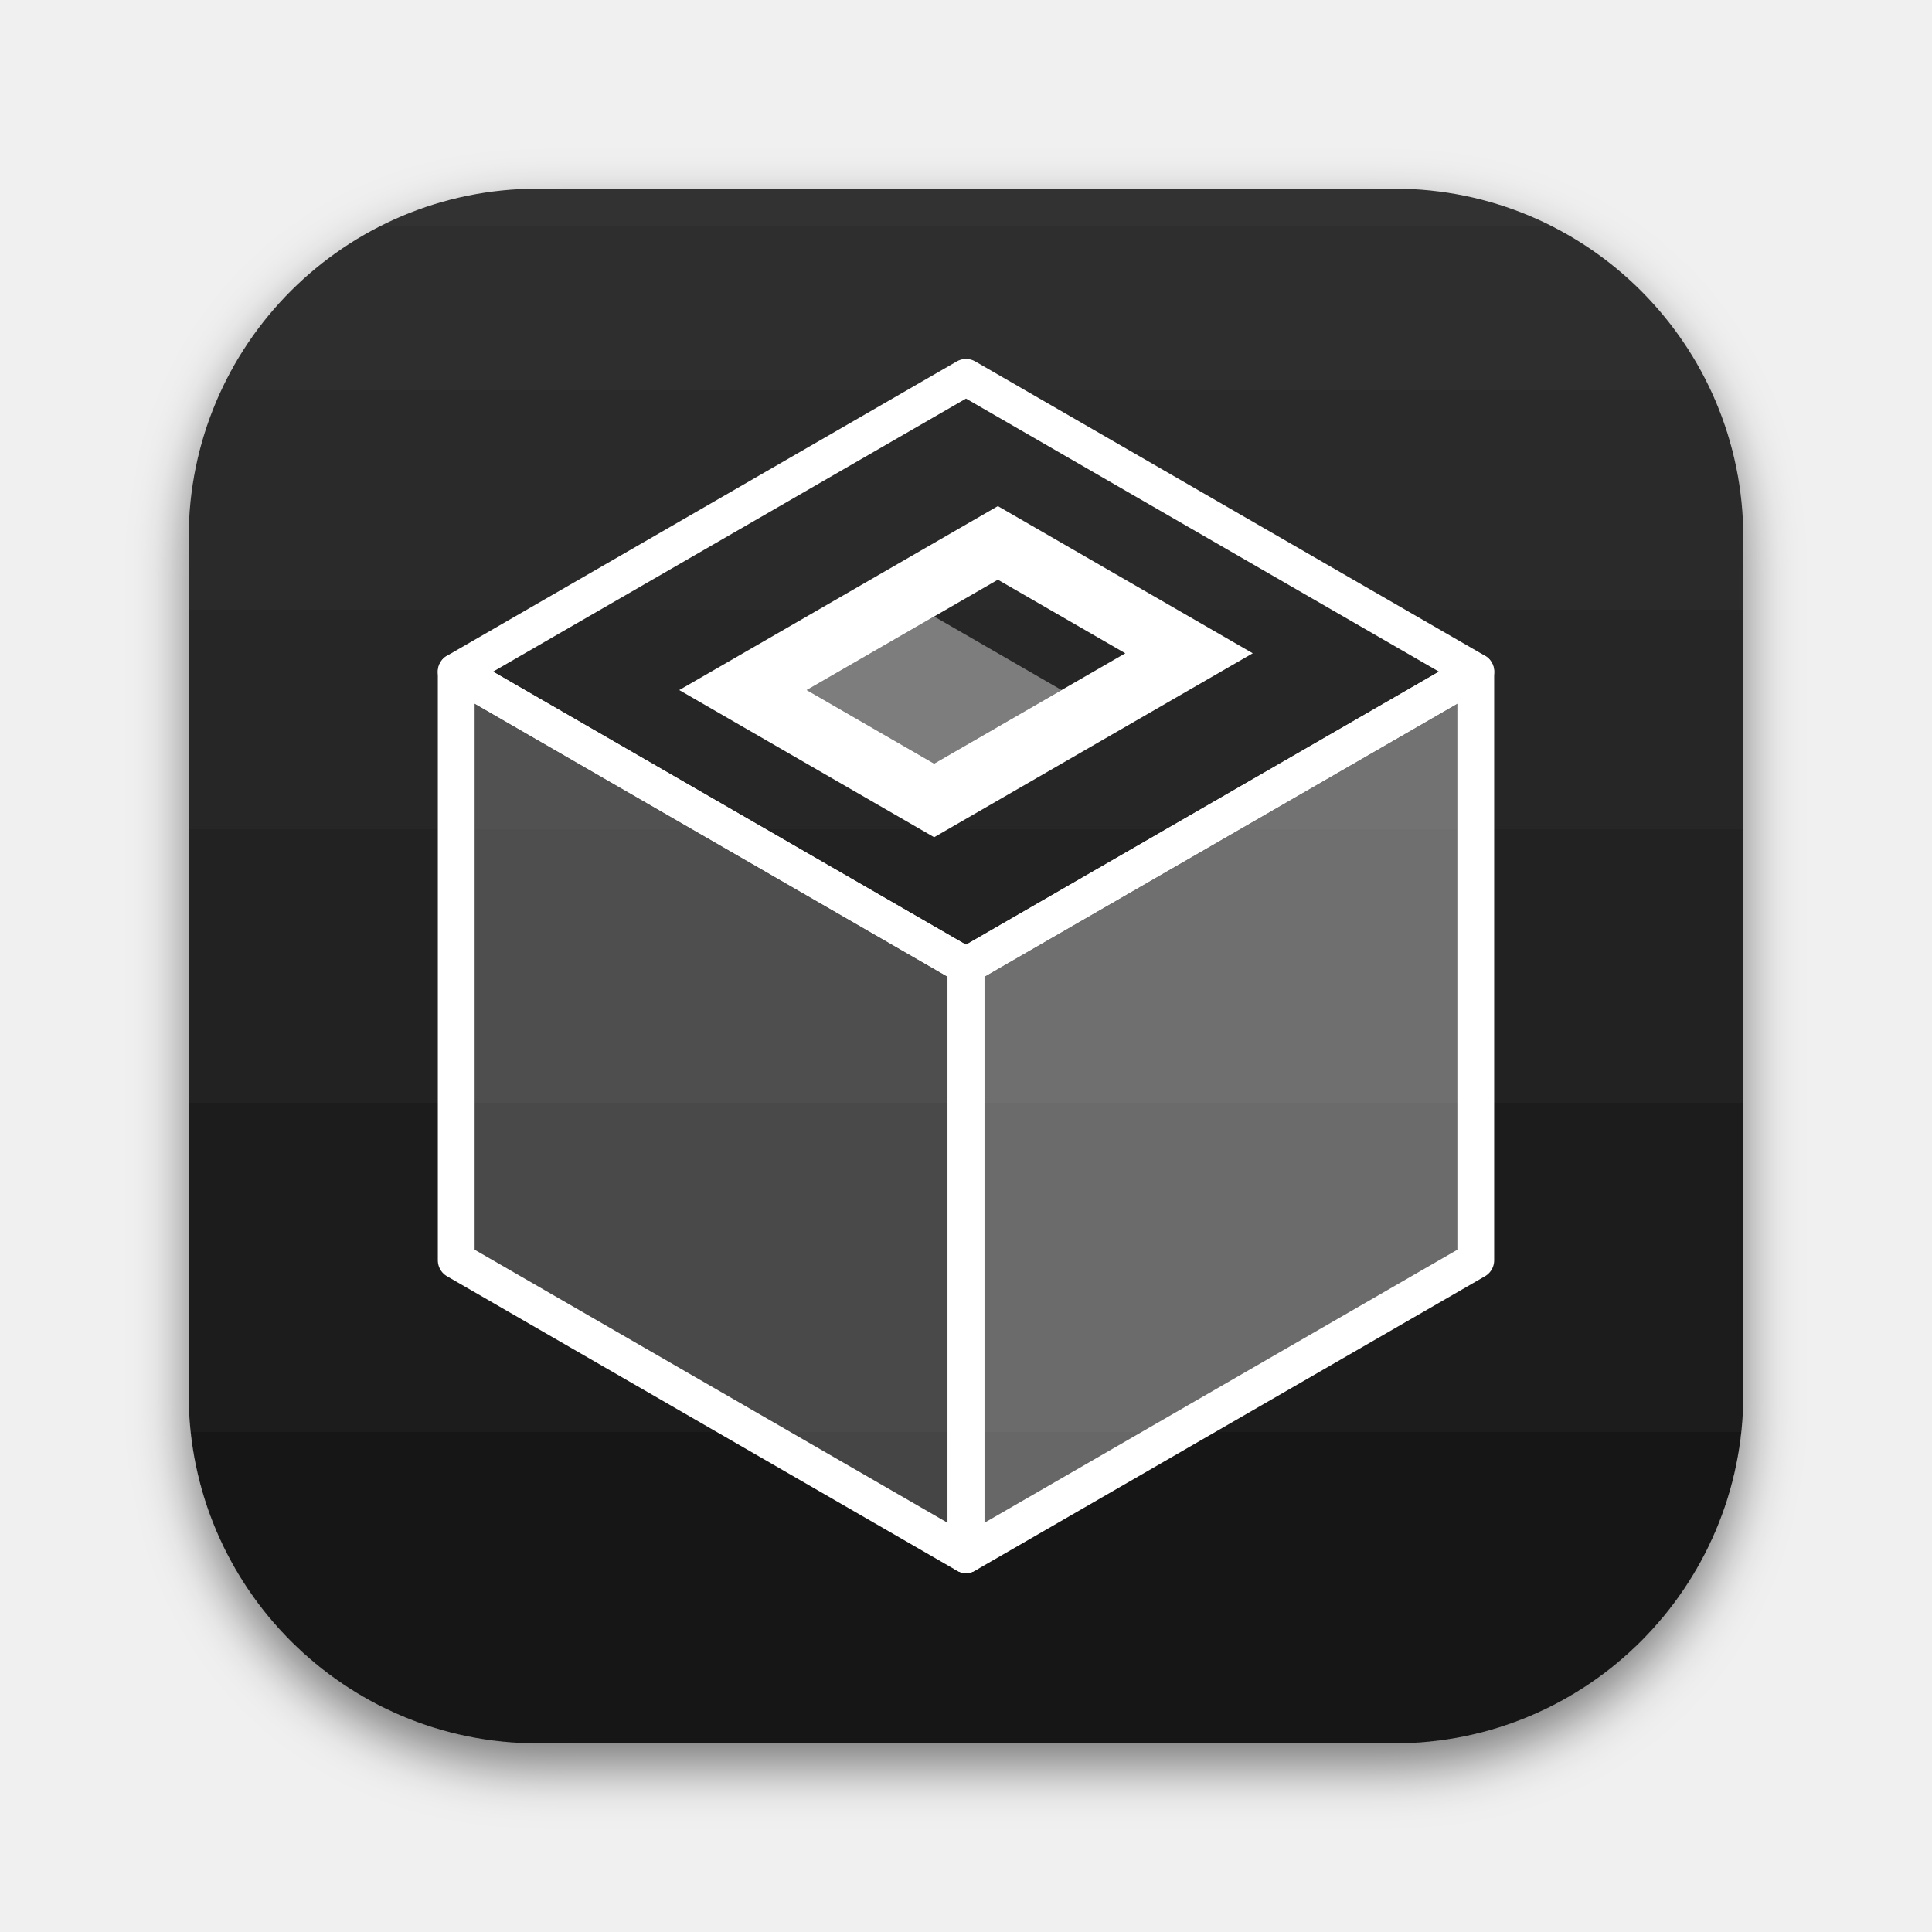
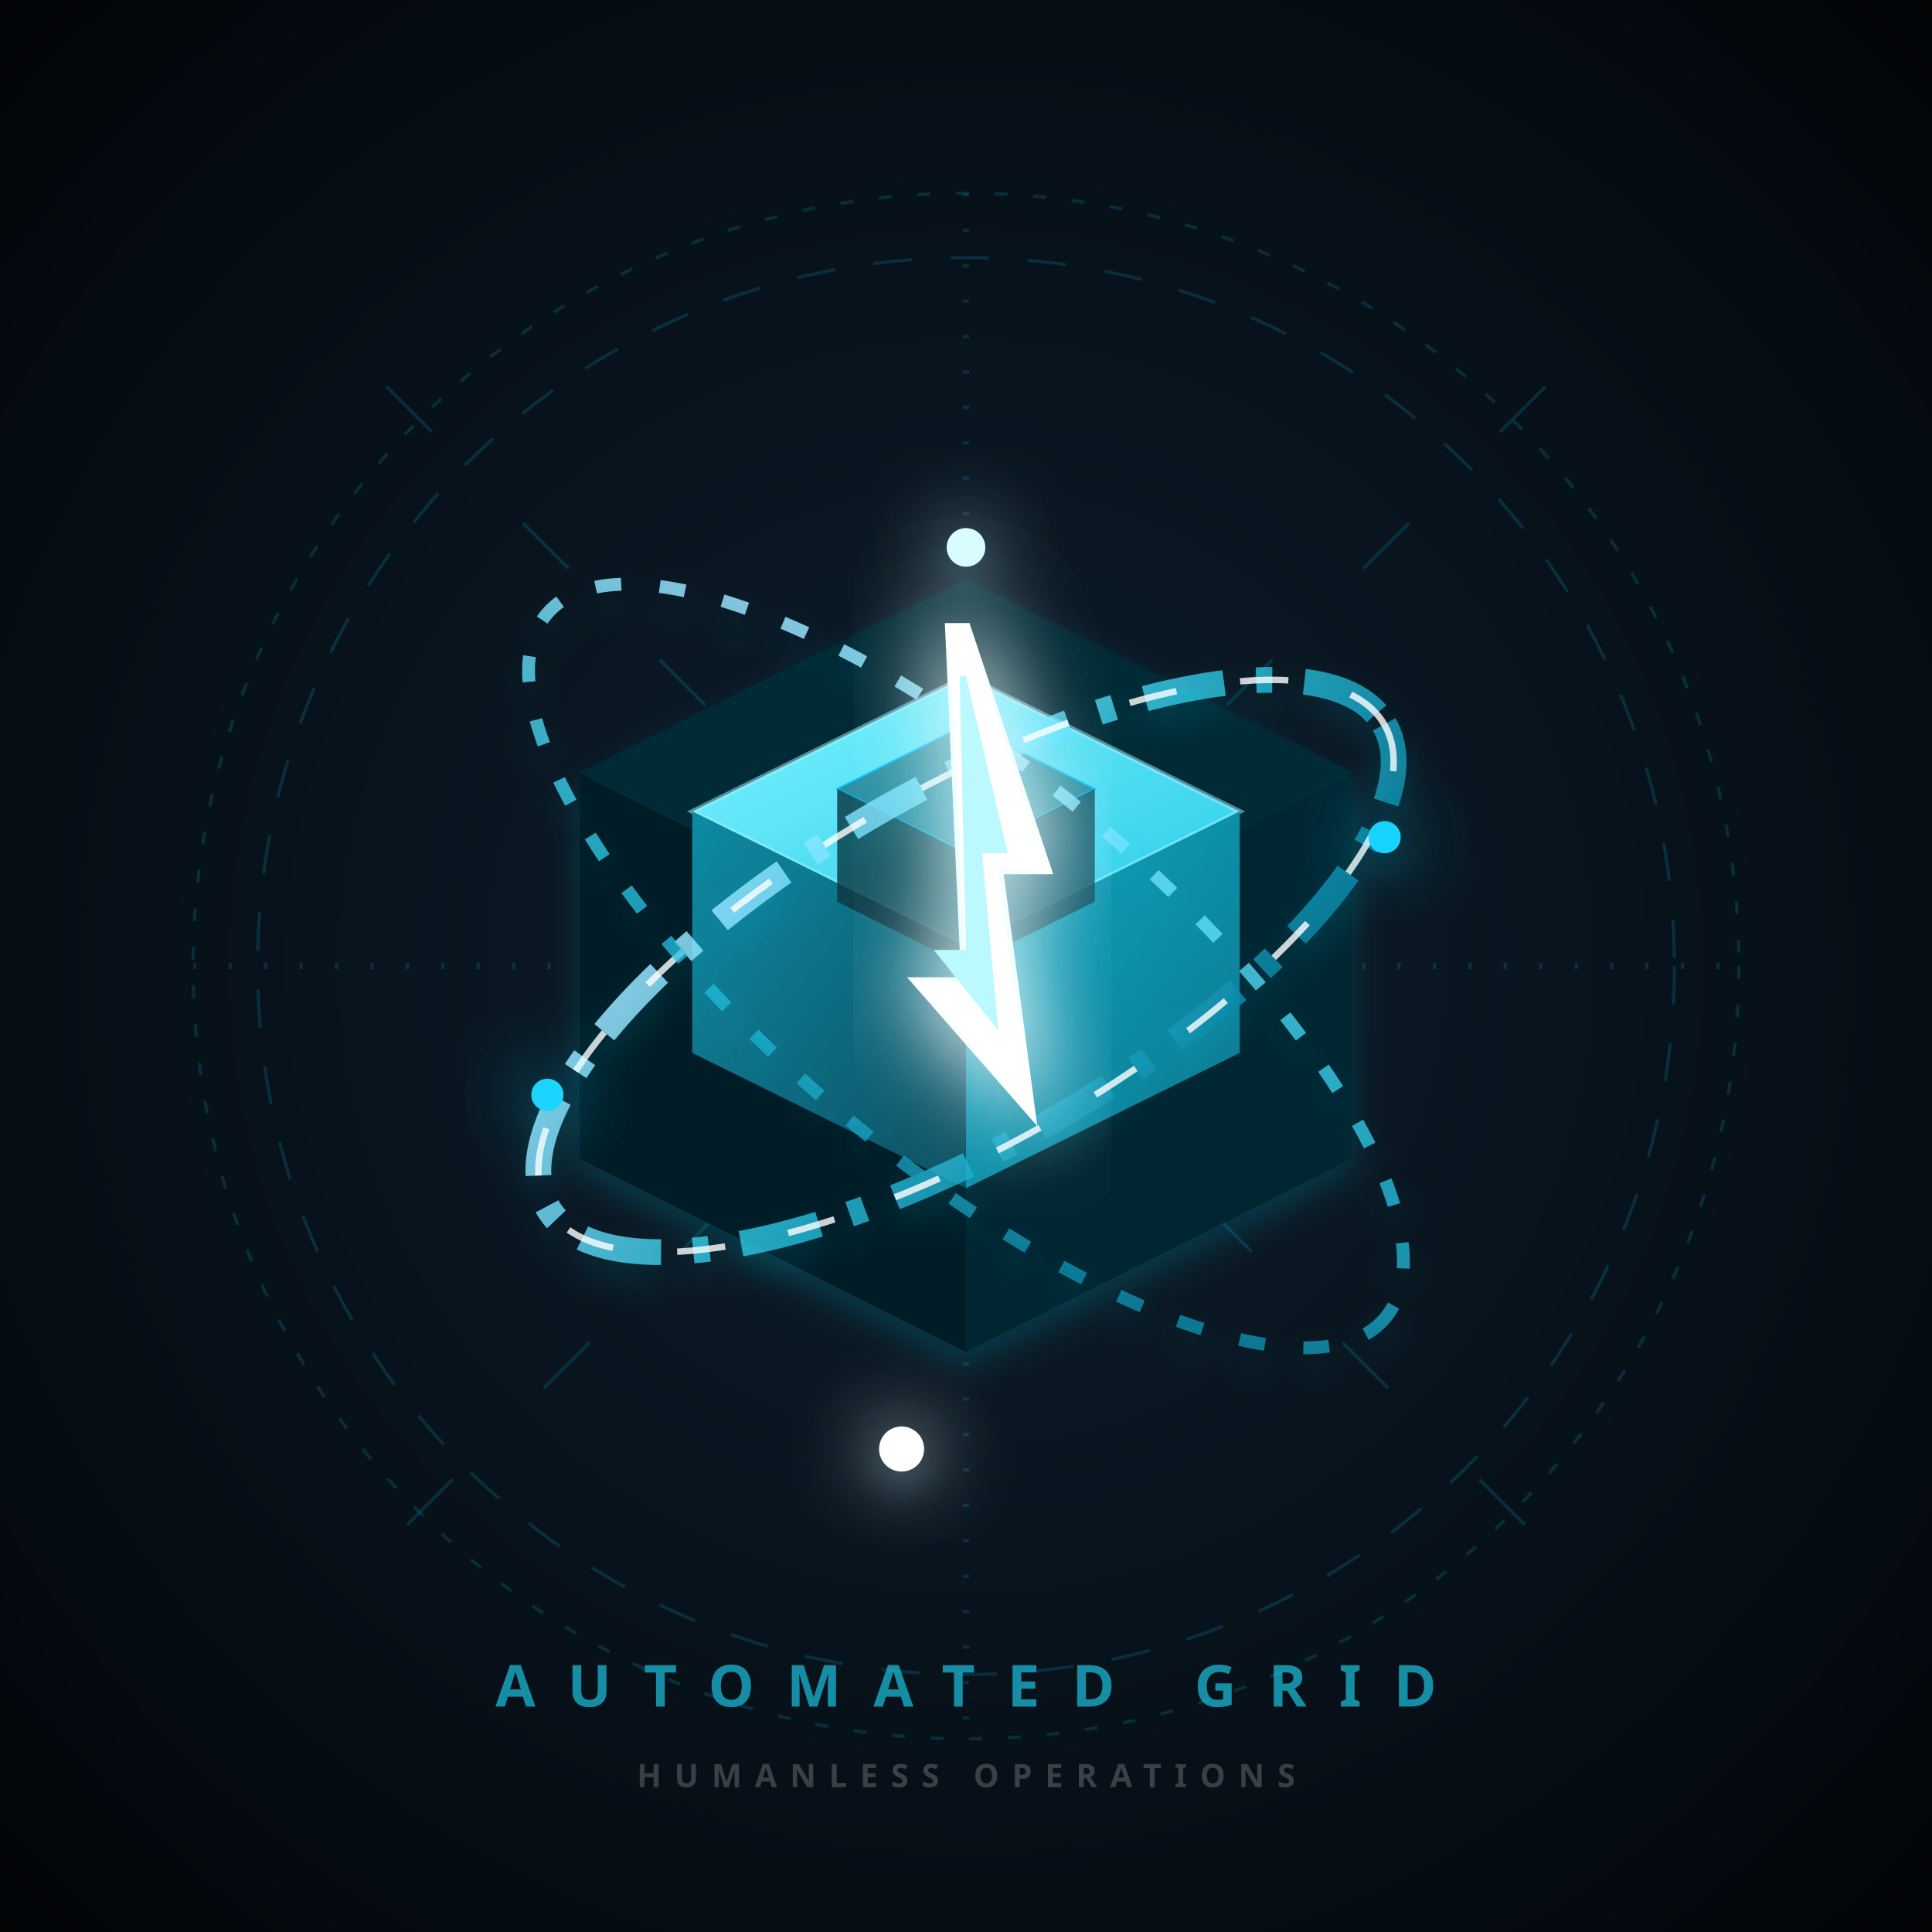
- <svg xmlns="http://www.w3.org/2000/svg" width="1024" height="1024" viewBox="0 0 1024 1024">
+ <svg xmlns="http://www.w3.org/2000/svg" width="1024" height="1024" viewBox="0 0 600 600" fill="none">
  <defs>
-     <filter id="iconShadow" x="-50%" y="-50%" width="200%" height="200%">
-       <feDropShadow dx="0" dy="12" stdDeviation="14" flood-opacity="0.5" flood-color="#000000" />
+     <radialGradient id="bgGrad" cx="50%" cy="50%" r="70%">
+       <stop offset="0%" stop-color="#0d1f2d" />
+       <stop offset="80%" stop-color="#050b12" />
+       <stop offset="100%" stop-color="#020406" />
+     </radialGradient>
+     <linearGradient id="coreTop" x1="0%" y1="0%" x2="100%" y2="100%">
+       <stop offset="0%" stop-color="#7bf2ff" />
+       <stop offset="100%" stop-color="#29cce8" />
+     </linearGradient>
+     <linearGradient id="coreLeft" x1="0%" y1="0%" x2="100%" y2="100%">
+       <stop offset="0%" stop-color="#0f8ba4" />
+       <stop offset="100%" stop-color="#064d5f" />
+     </linearGradient>
+     <linearGradient id="coreRight" x1="0%" y1="0%" x2="100%" y2="100%">
+       <stop offset="0%" stop-color="#14aac7" />
+       <stop offset="100%" stop-color="#08748a" />
+     </linearGradient>
+     <linearGradient id="ringGrad" x1="0%" y1="0%" x2="100%" y2="100%">
+       <stop offset="0%" stop-color="#bfe6ff" stop-opacity="0.9" />
+       <stop offset="50%" stop-color="#33e0ff" stop-opacity="0.7" />
+       <stop offset="100%" stop-color="#006685" stop-opacity="0.9" />
+     </linearGradient>
+     <filter id="floatShadow" x="-30%" y="-30%" width="160%" height="160%">
+       <feDropShadow dx="0" dy="20" stdDeviation="20" flood-color="#000000" flood-opacity="0.8" />
+       <feDropShadow dx="0" dy="5" stdDeviation="5" flood-color="#1bb9d4" flood-opacity="0.2" />
    </filter>
-     <linearGradient id="bgGradient" x1="0" y1="0" x2="0" y2="1">
-       <stop offset="0%" stop-color="#303030" />
-       <stop offset="100%" stop-color="#141414" />
-     </linearGradient>
+     <filter id="glowLight" x="-50%" y="-50%" width="200%" height="200%">
+       <feGaussianBlur stdDeviation="12" result="blur" />
+       <feMerge>
+         <feMergeNode in="blur" />
+         <feMergeNode in="SourceGraphic" />
+       </feMerge>
+     </filter>
+     <filter id="glowStrong" x="-50%" y="-50%" width="200%" height="200%">
+       <feGaussianBlur stdDeviation="16" result="blur" />
+       <feMerge>
+         <feMergeNode in="blur" />
+         <feMergeNode in="blur" />
+         <feMergeNode in="SourceGraphic" />
+       </feMerge>
+     </filter>
  </defs>
-   <g transform="translate(100, 100)">
-     <rect x="0" y="0" width="824" height="824" rx="185" ry="185" fill="url(#bgGradient)" filter="url(#iconShadow)" />
-     <g transform="translate(412, 412) scale(6.5)">
-       <path d="M0 0 L-41.568 -24 L-41.568 24 L0 48 Z" fill="white" fill-opacity="0.2" stroke="white" stroke-width="3" stroke-linejoin="round" />
-       <path d="M0 0 L41.568 -24 L41.568 24 L0 48 Z" fill="white" fill-opacity="0.35" stroke="white" stroke-width="3" stroke-linejoin="round" />
-       <path d="M0 -48 L-41.568 -24 L0 0 L41.568 -24 Z" fill="none" stroke="white" stroke-width="3" stroke-linejoin="round" />
-       <g transform="matrix(0.866, 0.5, -0.866, 0.5, 0, -24) scale(0.75)">
-         <path fill-rule="evenodd" clip-rule="evenodd" d="M-16 -20 L16 -20 L16 20 L-16 20 Z M-8 -12 L-8 12 L8 12 L8 -12 Z" fill="white" />
-         <path d="M-8 -4 L8 -4 L8 12 L-8 12 Z" fill="white" fill-opacity="0.4" />
-       </g>
+   <rect width="600" height="600" fill="url(#bgGrad)" />
+   <g fill="none" stroke="#00d5ff" stroke-opacity="0.15" stroke-width="1">
+     <circle cx="300" cy="300" r="240" stroke-dasharray="4 8" />
+     <circle cx="300" cy="300" r="220" stroke-dasharray="12 12" />
+     <path d="M 300 60 L 300 540 M 60 300 L 540 300" stroke-width="2" stroke-dasharray="1 10" />
+     <path d="M 120 120 L 480 480" stroke-dasharray="20 40" />
+     <path d="M 480 120 L 120 480" stroke-dasharray="20 40" />
+   </g>
+   <g filter="url(#floatShadow)">
+     <polygon points="300,180 420,240 300,300 180,240" fill="#042b36" />
+     <polygon points="180,240 300,300 300,420 180,360" fill="#021e25" />
+     <polygon points="300,300 420,240 420,360 300,420" fill="#032630" />
+     <polygon points="300,210 385,252 300,294 215,252" fill="url(#coreTop)" stroke="#a1f5ff" stroke-width="1.5" stroke-opacity="0.5" />
+     <polygon points="215,252 300,294 300,369 215,327" fill="url(#coreLeft)" />
+     <polygon points="300,294 385,252 385,327 300,369" fill="url(#coreRight)" />
+     <polygon points="300,225 340,245 300,265 260,245" fill="#0d5869" fill-opacity="0.6" stroke="#00c3ff" stroke-width="0.5" />
+     <polygon points="260,245 300,265 300,300 260,280" fill="#07323e" fill-opacity="0.8" />
+     <polygon points="300,265 340,245 340,280 300,300" fill="#0a4856" fill-opacity="0.8" />
+   </g>
+   <g filter="url(#floatShadow)">
+     <ellipse cx="300" cy="300" rx="150" ry="55" fill="none" stroke="url(#ringGrad)" stroke-width="8" stroke-dasharray="25 10 5 10" transform="rotate(-30 300 300)" />
+     <ellipse cx="300" cy="300" rx="150" ry="55" fill="none" stroke="#FFFFFF" stroke-opacity="0.8" stroke-width="2" stroke-dasharray="15 20" transform="rotate(-30 300 300)" />
+     <ellipse cx="300" cy="300" rx="170" ry="60" fill="none" stroke="url(#ringGrad)" stroke-width="4" stroke-dasharray="8 12" transform="rotate(40 300 300)" />
+     <g filter="url(#glowLight)">
+       <circle cx="300" cy="170" r="6" fill="#d8fcff" />
+       <circle cx="430" cy="260" r="5" fill="#19d4ff" />
+       <circle cx="280" cy="450" r="7" fill="#ffffff" />
+       <circle cx="170" cy="340" r="5" fill="#1ad4ff" />
    </g>
  </g>
+   <g filter="url(#glowStrong)">
+     <polygon points="300,195 325,270 310,270 320,345 285,305 300,305 295,195" fill="none" stroke="#ffffff" stroke-width="3" />
+   </g>
+   <g filter="url(#glowLight)">
+     <polygon points="300,195 325,270 310,270 320,345 285,305 300,305 295,195" fill="#ffffff" />
+     <polygon points="300,210 313,265 305,265 310,320 290,295 300,295 298,210" fill="#bbf9ff" />
+   </g>
+   <g fill="#57828f" font-family="'Montserrat', 'Segoe UI', sans-serif" font-weight="900" letter-spacing="10">
+     <text x="300" y="530" font-size="18" text-anchor="middle" fill="#1cc4e0" fill-opacity="0.7">AUTOMATED GRID</text>
+     <text x="300" y="555" font-size="10" text-anchor="middle" fill="#ffffff" fill-opacity="0.2" letter-spacing="4">HUMANLESS OPERATIONS</text>
+   </g>
</svg>
